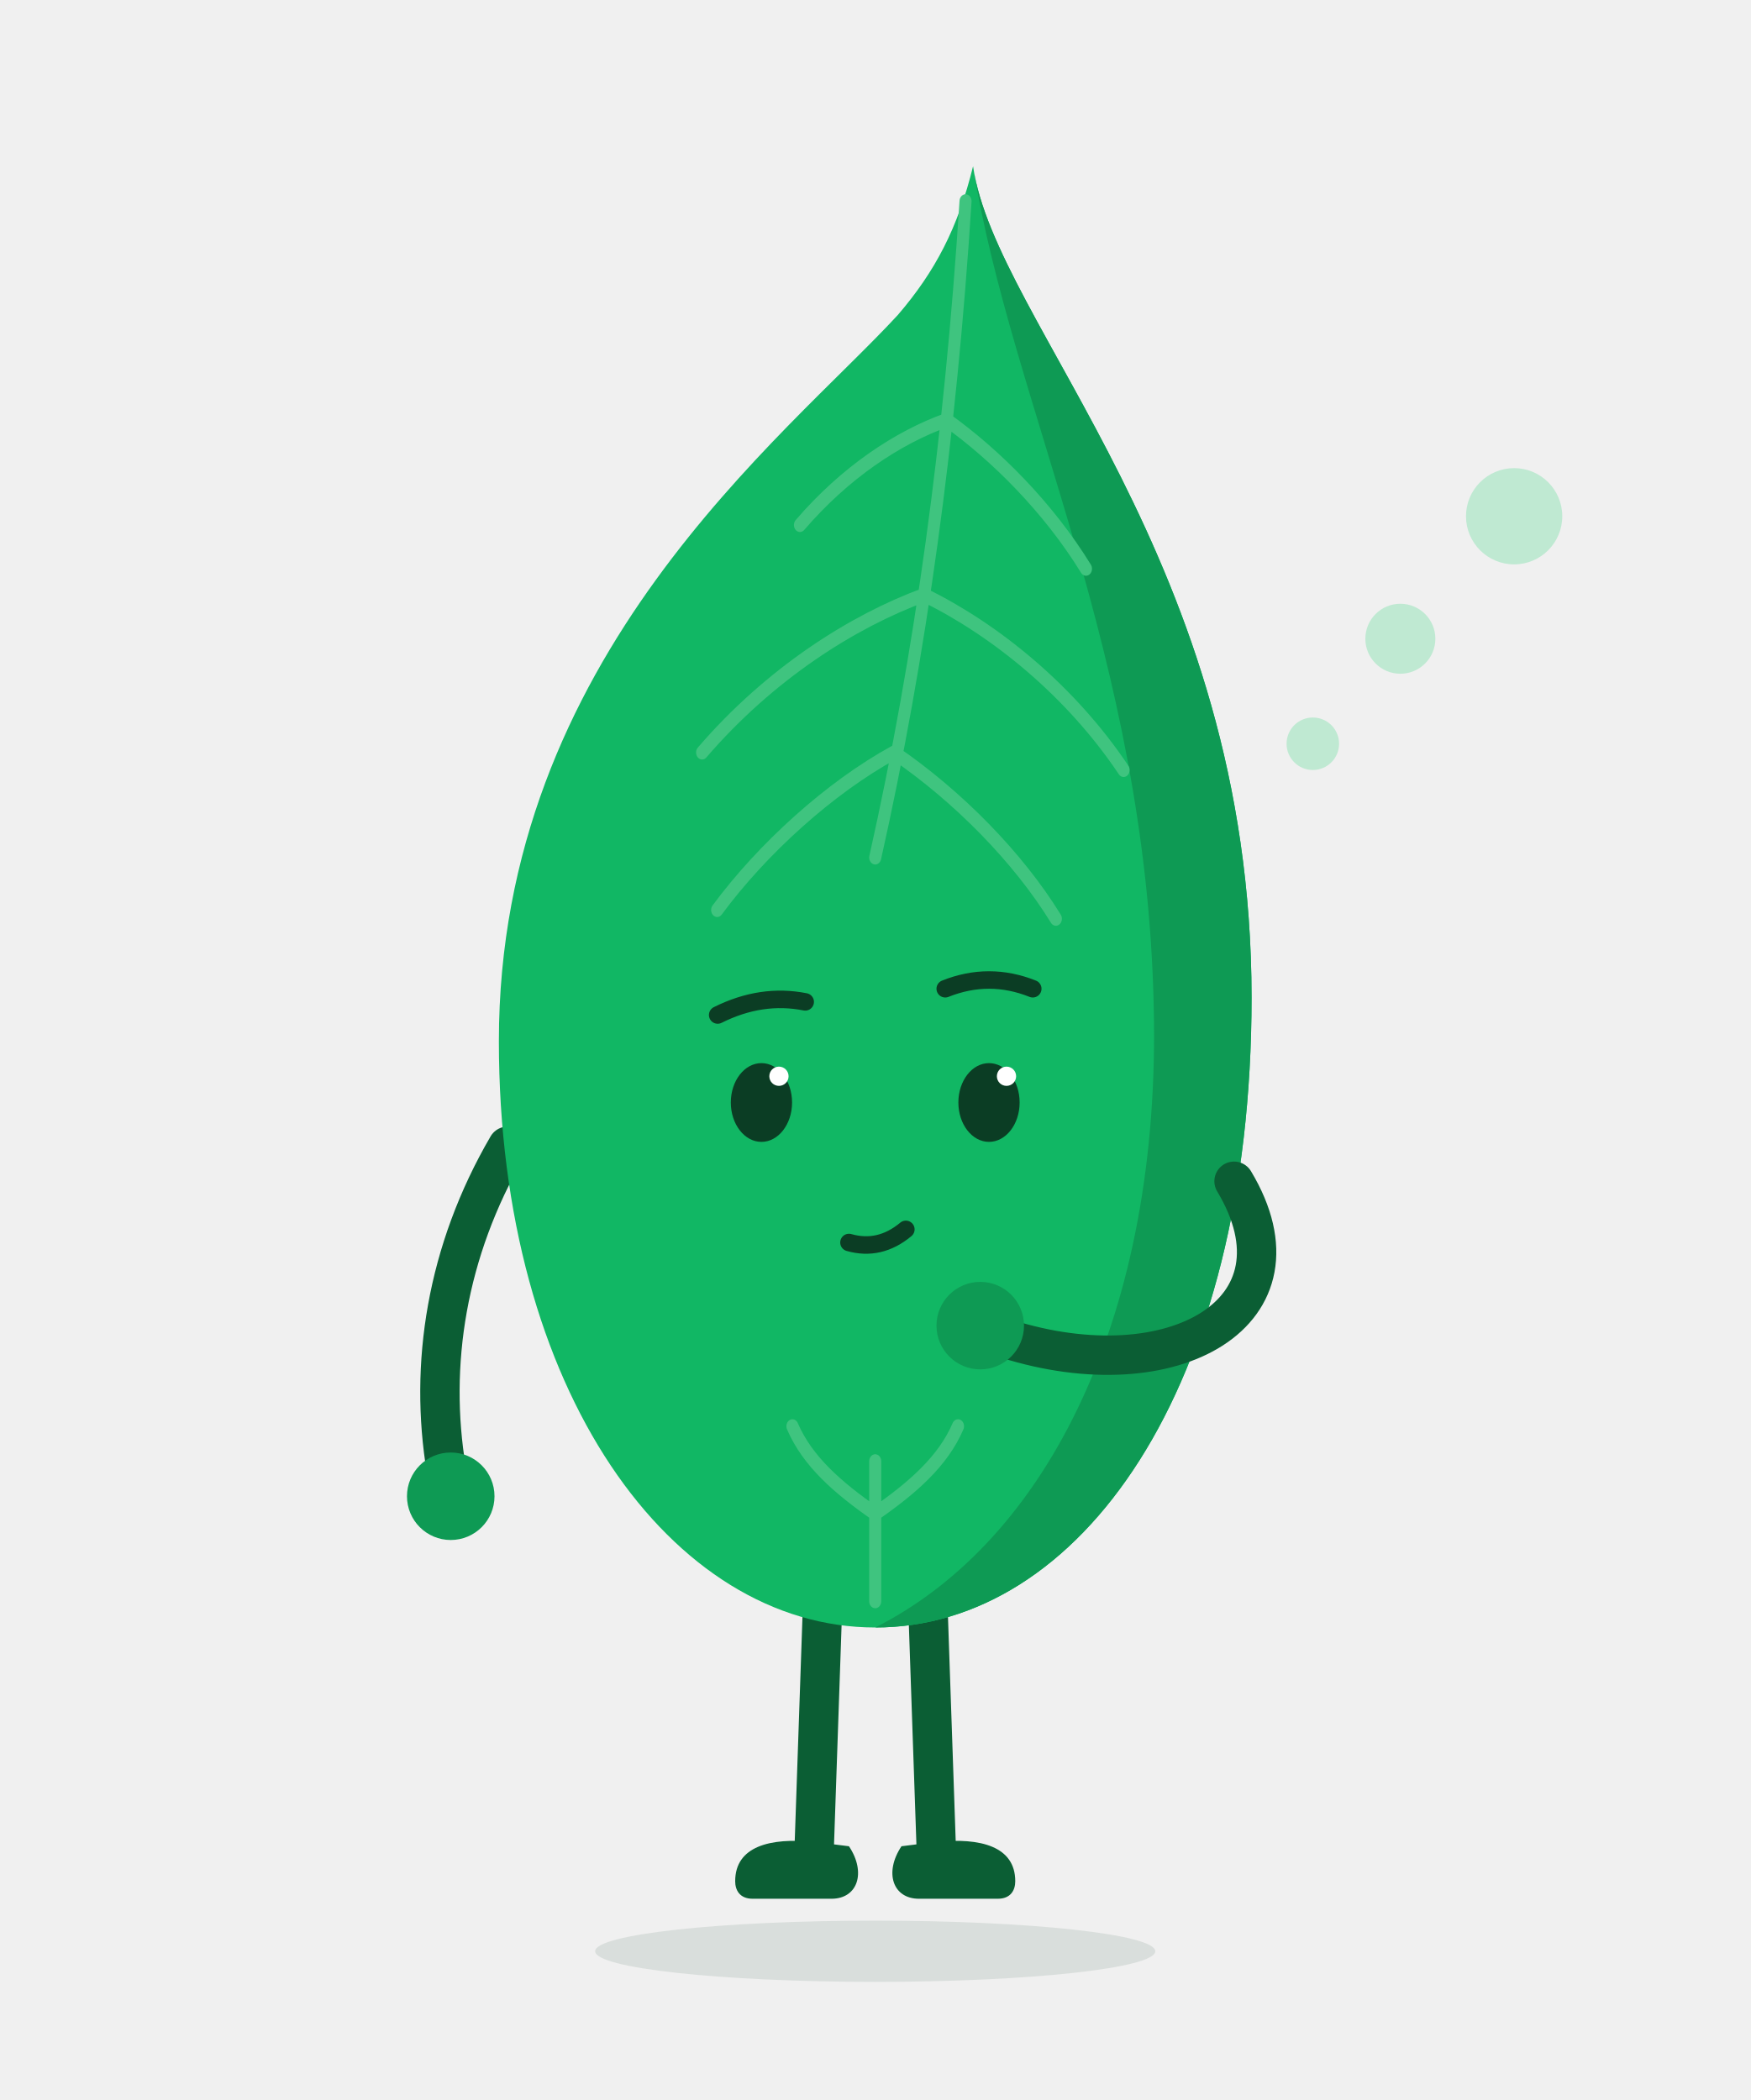
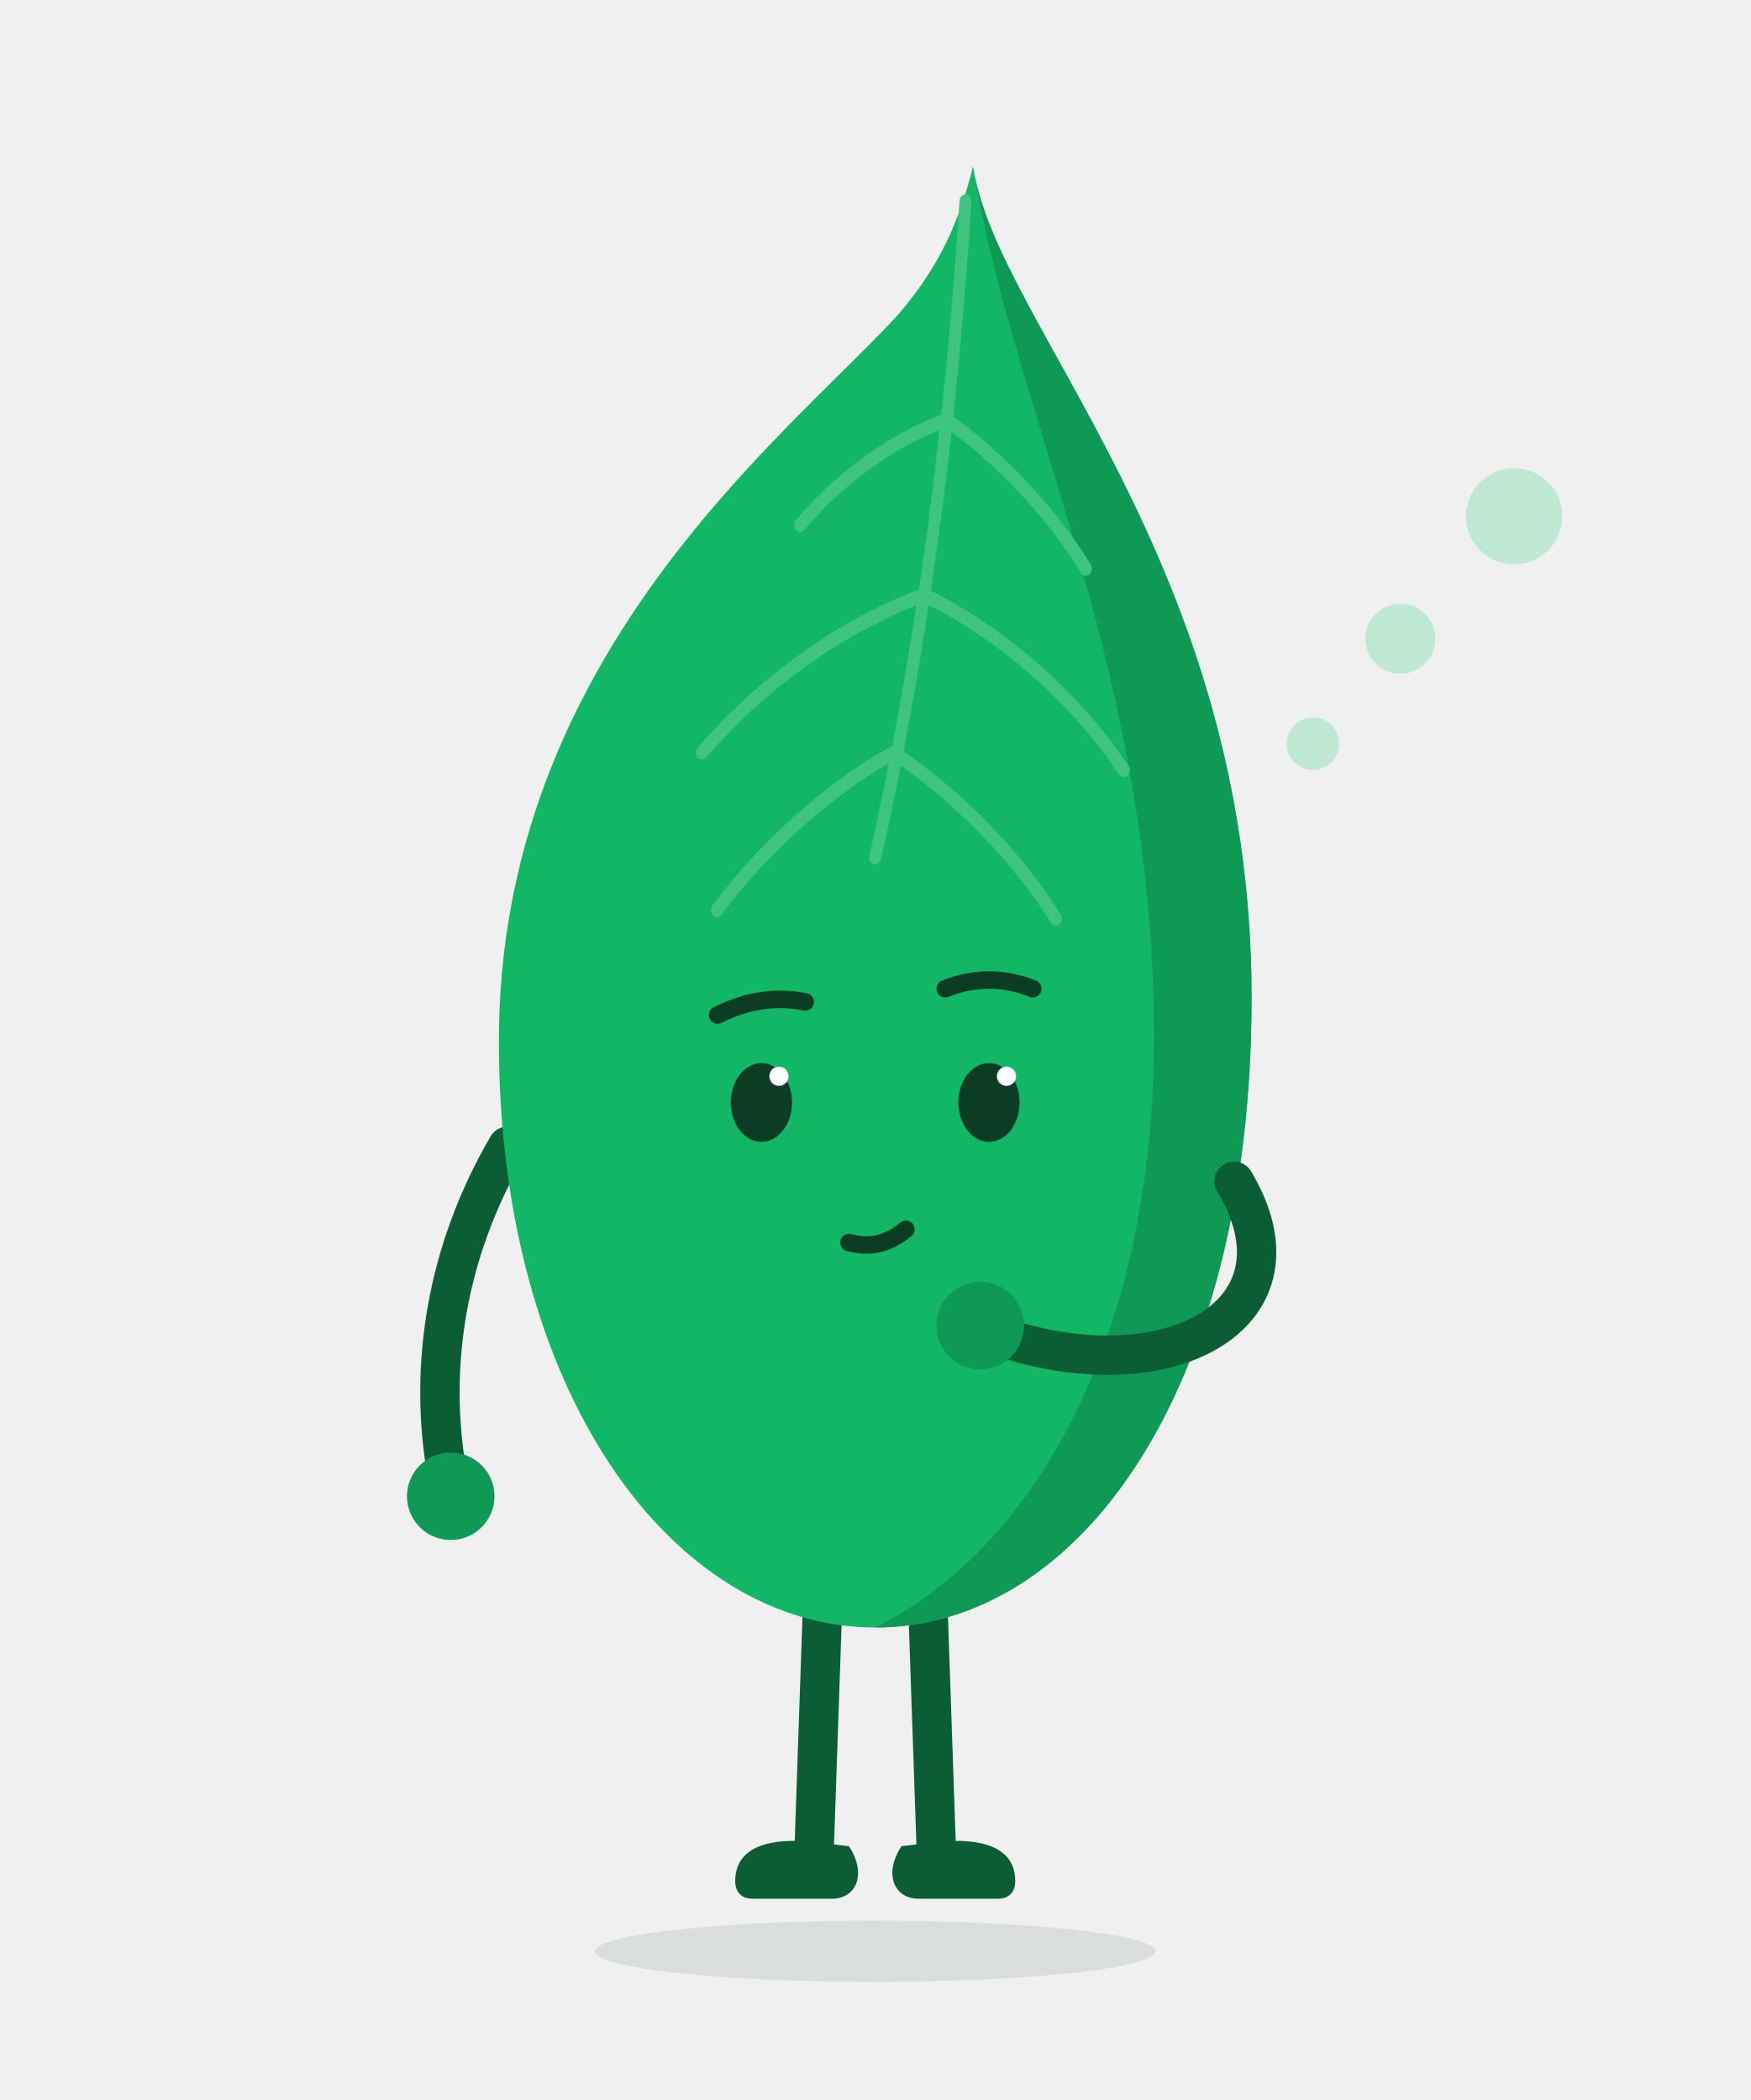
<svg xmlns="http://www.w3.org/2000/svg" viewBox="0 0 400 480" width="400" height="480" role="img" aria-labelledby="t">
  <ellipse cx="200" cy="446" rx="64" ry="7" fill="#0b3d24" opacity=".1" />
  <path d="M188 366 L186 424 M212 366 L214 424" stroke="#0b5e34" stroke-width="9" fill="none" stroke-linecap="round" stroke-linejoin="round" />
  <path d="M168 430 C168 422 176 420 186 421 L194 422 C198 428 196 434 190 434 L172 434 C169 434 168 432 168 430 Z" fill="#0b5e34" />
  <path d="M232 430 C232 422 224 420 214 421 L206 422 C202 428 204 434 210 434 L228 434 C231 434 232 432 232 430 Z" fill="#0b5e34" />
  <path d="M116 262 C102 286 98 312 102 336" stroke="#0b5e34" stroke-width="9" fill="none" stroke-linecap="round" stroke-linejoin="round" />
  <circle cx="103" cy="342" r="10" fill="#0e9a54" />
  <g transform="translate(200 0) scale(.86 1) translate(-200 0)">
    <path d="M226 38 C232 74 300 128 300 228 C300 318 254 372 200 372 C146 372 100 318 100 238 C100 150 176 100 206 72 C216 62 222 52 226 38 Z" fill="#11b764" />
    <path d="M226 38 C232 74 300 128 300 228 C300 318 254 372 200 372 C246 352 276 300 274 230 C272 150 236 92 226 38 Z" fill="#0e9a54" />
-     <path d="M224 46 C220 100 212 150 200 196 M219 96 C232 104 246 116 256 130 M219 96 C206 100 192 108 180 120 M213 136 C232 144 252 158 266 176 M213 136 C194 142 172 154 154 172 M205 172 C222 182 238 196 248 210 M205 172 C188 180 170 194 158 208 M200 366 V334 M200 346 C210 340 218 334 222 326 M200 346 C190 340 182 334 178 326" fill="none" stroke="#3fc47f" stroke-width="3.2" stroke-linecap="round" stroke-linejoin="round" />
+     <path d="M224 46 C220 100 212 150 200 196 M219 96 C232 104 246 116 256 130 M219 96 C206 100 192 108 180 120 M213 136 C232 144 252 158 266 176 M213 136 C194 142 172 154 154 172 M205 172 C222 182 238 196 248 210 M205 172 C188 180 170 194 158 208" fill="none" stroke="#3fc47f" stroke-width="3.2" stroke-linecap="round" stroke-linejoin="round" />
  </g>
  <path d="M164 232 q10 -5 20 -3 M216 226 q10 -4 20 0" fill="none" stroke="#0b3d24" stroke-width="4" stroke-linecap="round" stroke-linejoin="round" />
  <ellipse cx="174" cy="252" rx="7" ry="9" fill="#0b3d24" />
  <ellipse cx="226" cy="252" rx="7" ry="9" fill="#0b3d24" />
  <circle cx="178" cy="246" r="2.2" fill="#fff" />
  <circle cx="230" cy="246" r="2.2" fill="#fff" />
  <path d="M194 284 q7 2 13 -3" fill="none" stroke="#0b3d24" stroke-width="4" stroke-linecap="round" stroke-linejoin="round" />
  <path d="M282 270 C300 300 268 318 230 306" stroke="#0b5e34" stroke-width="9" fill="none" stroke-linecap="round" stroke-linejoin="round" />
  <circle cx="224" cy="303" r="10" fill="#0e9a54" />
  <circle cx="300" cy="170" r="6" fill="#bfe9d2" />
  <circle cx="320" cy="146" r="8" fill="#bfe9d2" />
  <circle cx="346" cy="118" r="11" fill="#bfe9d2" />
</svg>
